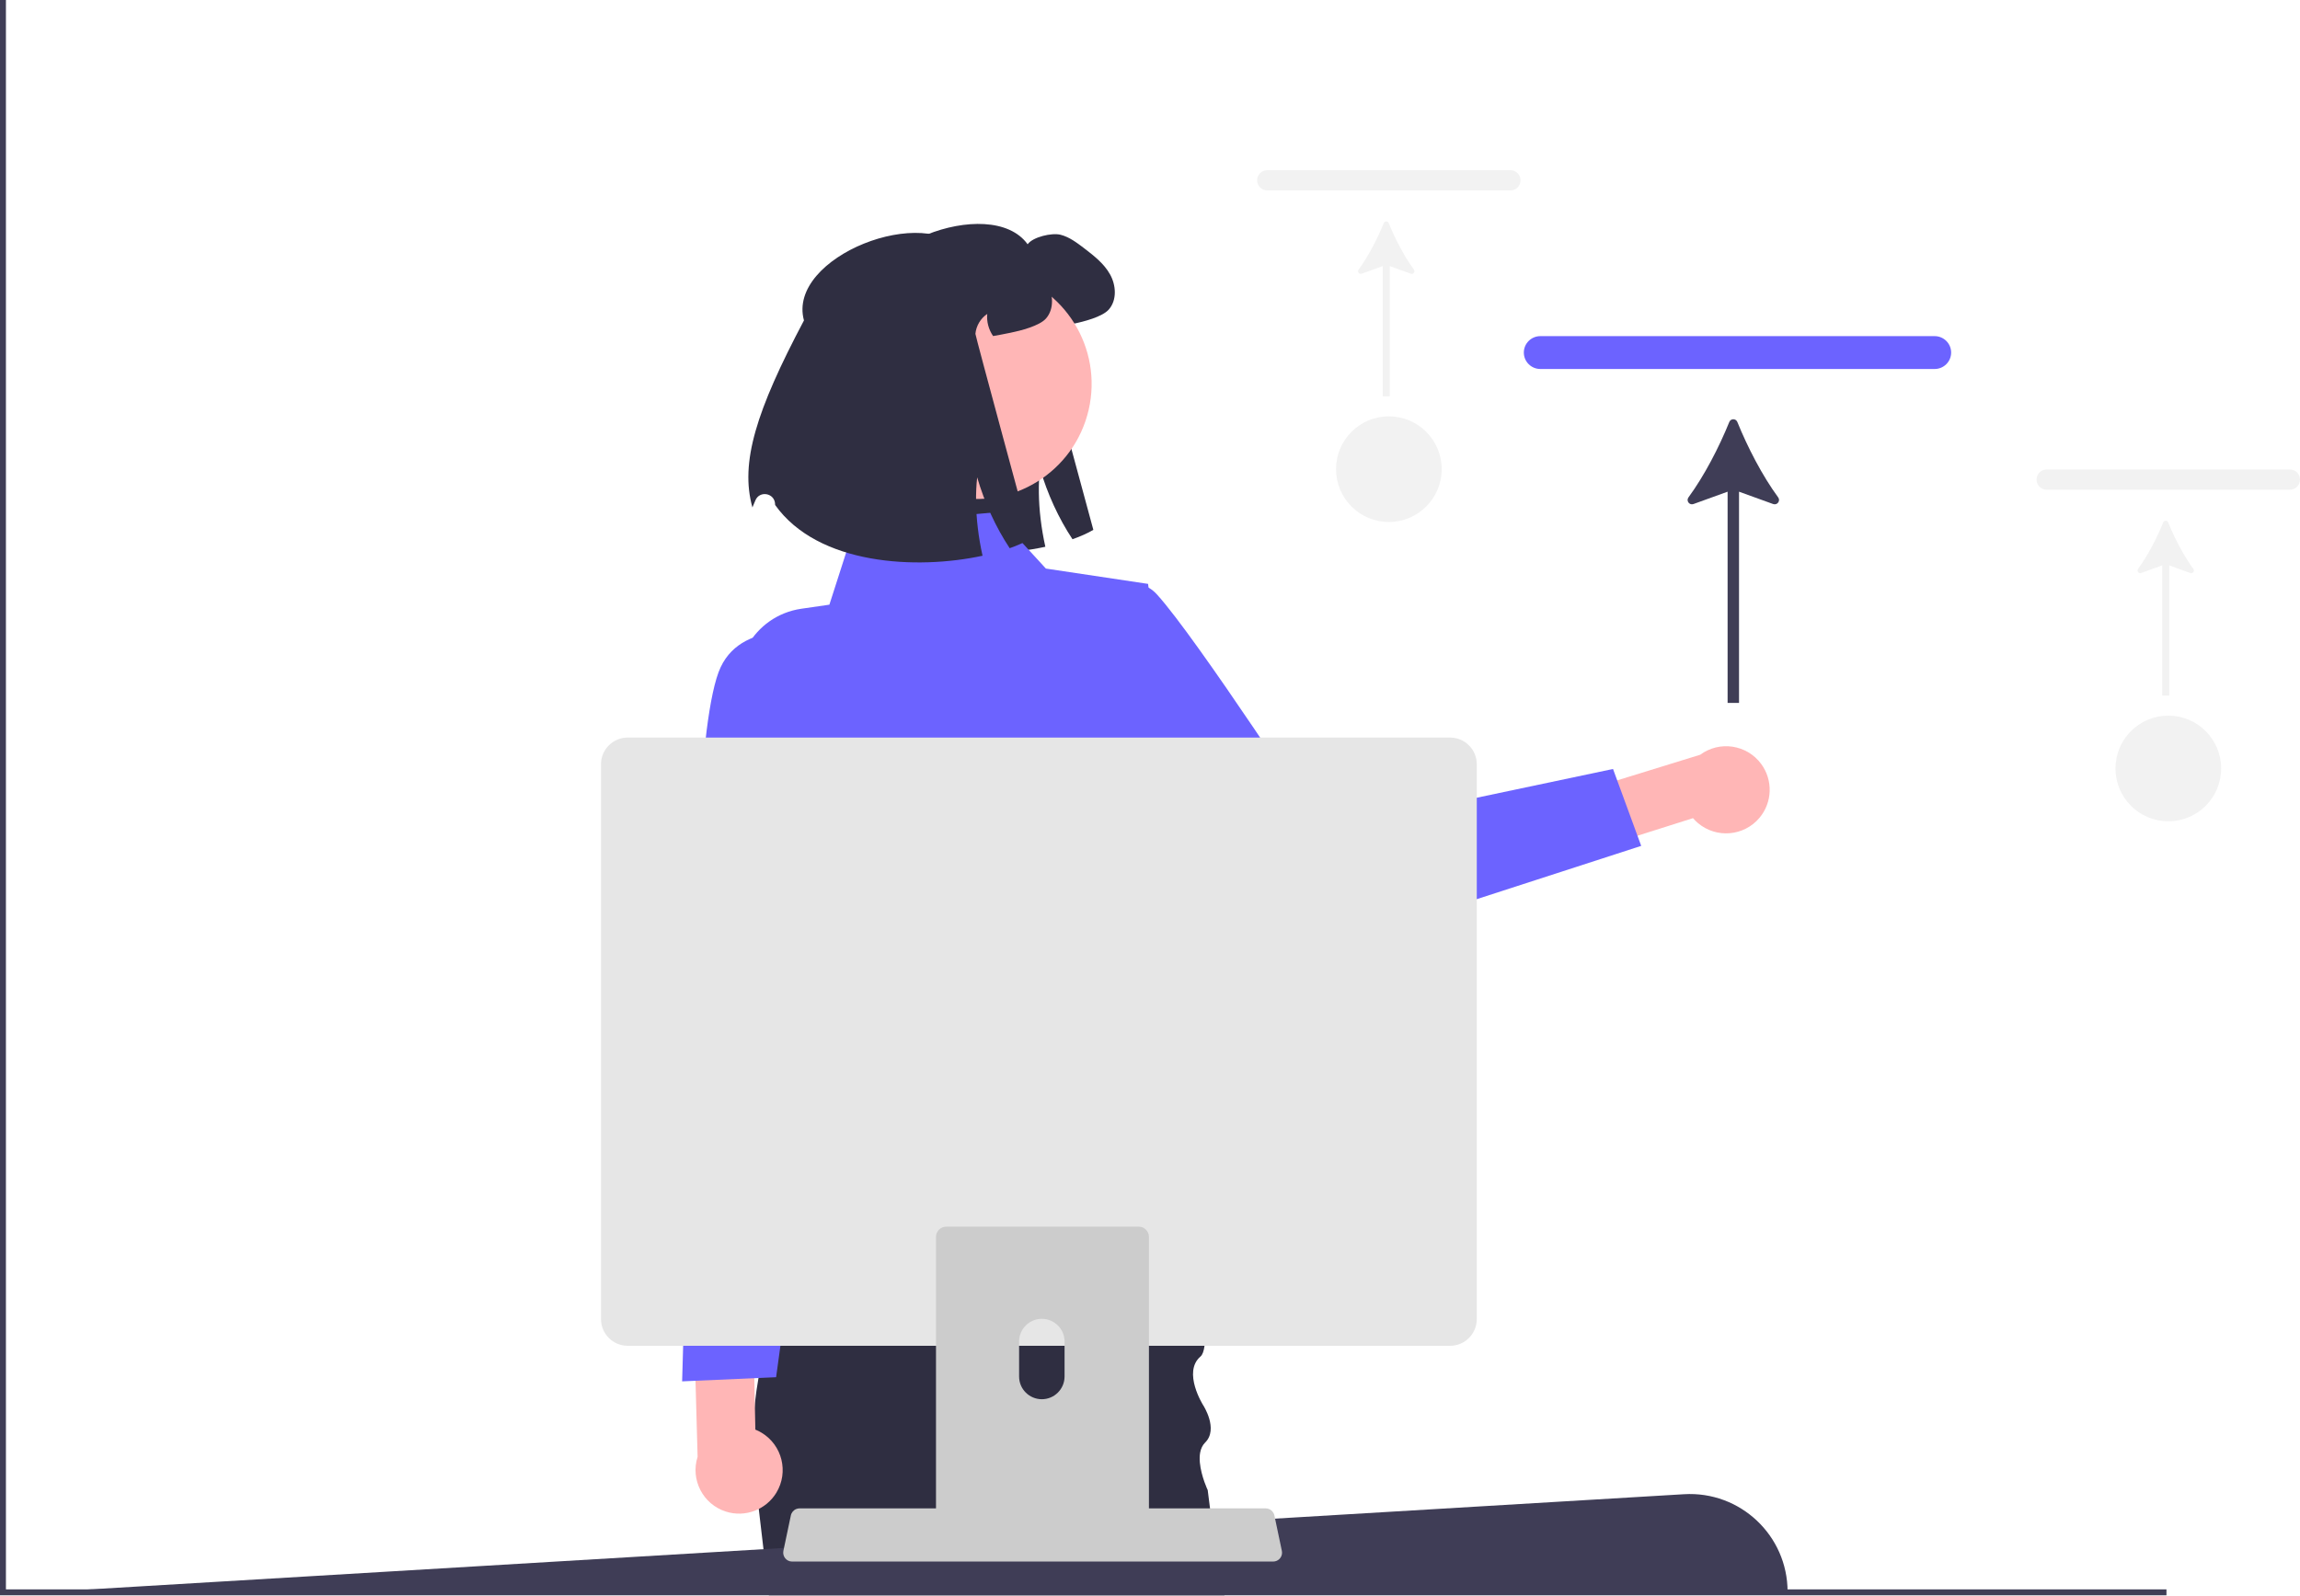
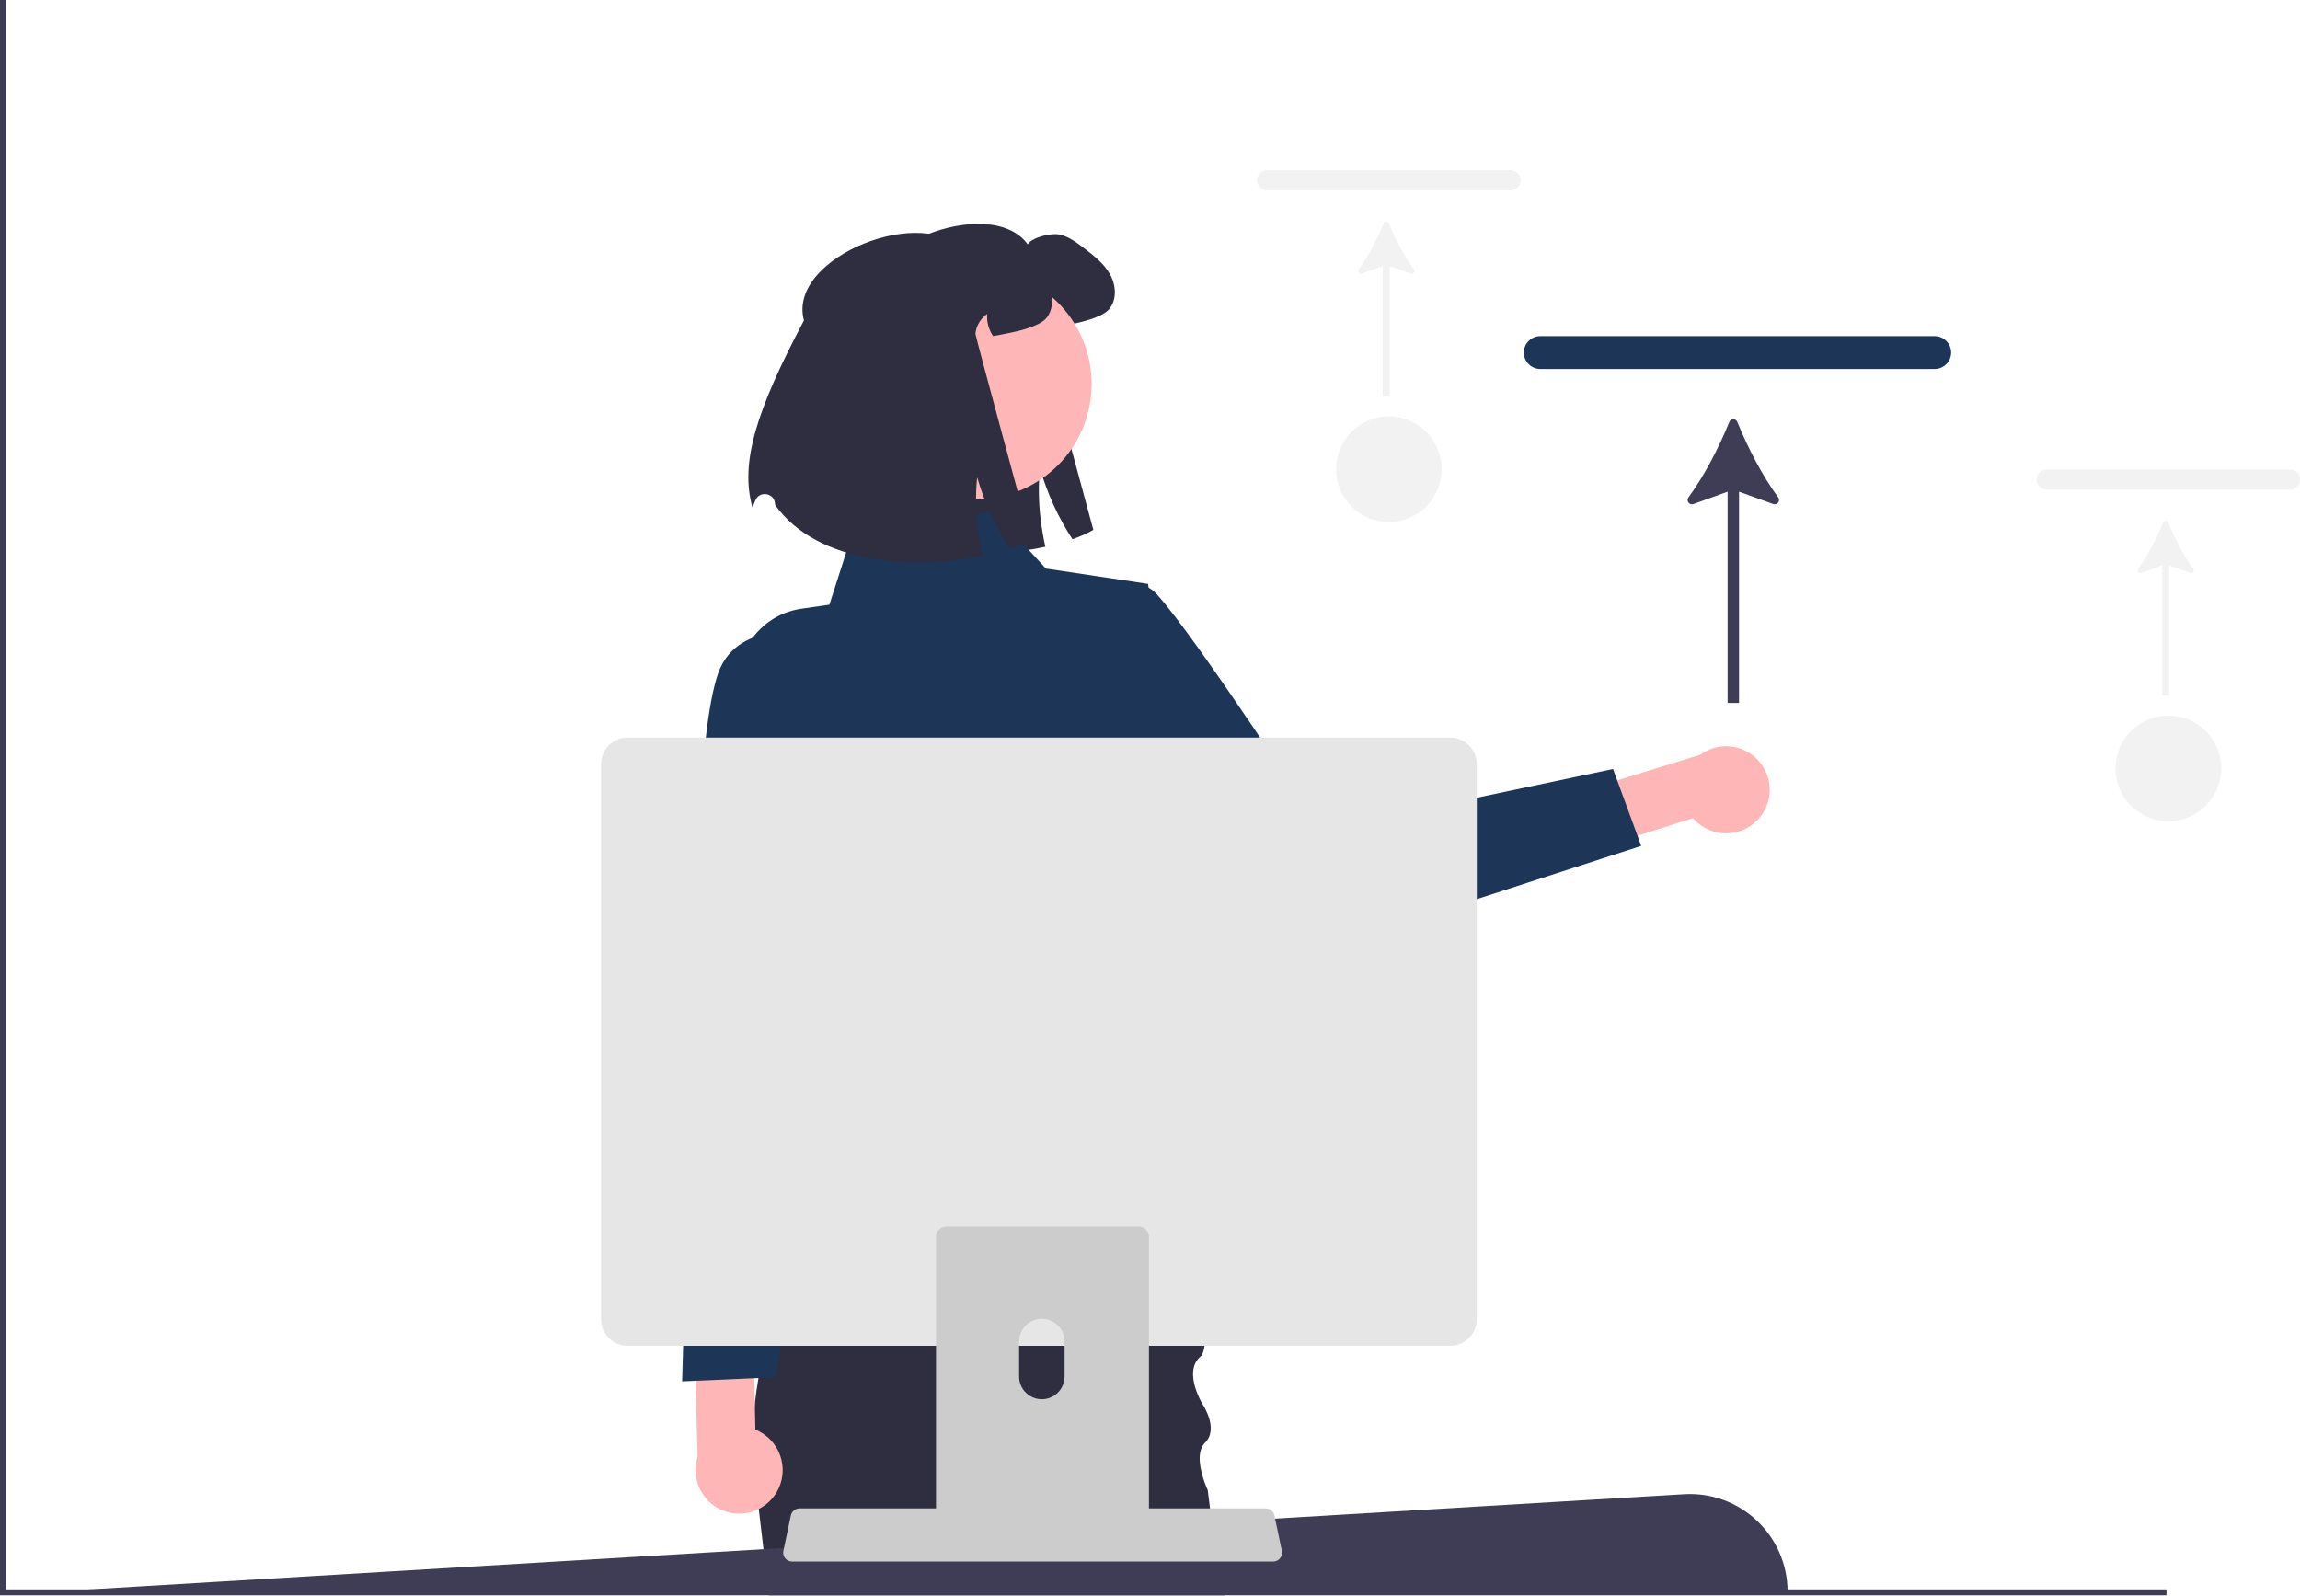
<svg xmlns="http://www.w3.org/2000/svg" width="776.057" height="538.35" viewBox="0 0 776.057 538.35">
  <path d="M292.462,105.107c-5.91-21.549,41.76-40.027,54.278-22.674,1.741-2.467,8.174-3.966,11.125-3.209,2.952,.757,5.434,2.649,7.856,4.48,3.33,2.558,6.781,5.207,8.824,8.885,2.059,3.663,2.376,8.658-.393,11.837-2.195,2.528-8.673,4.162-11.973,4.828-2.301,.469-4.238,.848-5.903,1.12-1.483-2.164-2.24-4.844-1.968-7.462-2.24,1.483-3.754,4.026-3.996,6.72-.045,.56,18.602,69.173,18.602,69.173-1.922,1.135-4.299,2.195-7.038,3.163-4.647-7.008-8.461-15.272-10.974-23.915-.575,5.343-.484,11.14,.212,17.028,.363,3.133,.908,6.282,1.604,9.43-22.159,4.783-55.489,3.209-69.99-17.134-.003-.084-.005-.168-.007-.253-.104-3.807-5.297-4.752-6.687-1.207-.352,.898-.676,1.674-.965,2.292-4.223-15.106,1.241-32.588,17.392-63.103Z" fill="#2f2e41" />
  <path d="M593.672,275.988c-5.243,6.219-14.534,7.009-20.753,1.766-.602-.508-1.163-1.063-1.677-1.661l-69.98,22.165-10.89-17.849,83.309-25.717c6.536-4.822,15.744-3.433,20.566,3.103,4.035,5.469,3.797,12.991-.576,18.194Z" fill="#ffb6b6" />
-   <path d="M345.842,220.601s30.99-34.857,44.49-20.05c13.499,14.807,55.616,79.692,55.616,79.692l98.313-20.742,9.507,25.946-111.63,36.174c-8.392,2.719-17.589-.101-23.014-7.057l-73.282-93.963Z" fill="#6c63ff" />
+   <path d="M345.842,220.601s30.99-34.857,44.49-20.05c13.499,14.807,55.616,79.692,55.616,79.692l98.313-20.742,9.507,25.946-111.63,36.174c-8.392,2.719-17.589-.101-23.014-7.057l-73.282-93.963Z" fill="#1d3557" />
  <path d="M413.15,538.35h-153.71l-.14-1.2-.09-.8-1.32-11.2-1.87-15.95-.72-6.13c-.05-.31-.1-.61-.14-.92-.63-3.99-.99-8-1.12-12-.19-5.5,.06-10.99,.65-16.41v-.03c.32-2.93,.73-5.83,1.24-8.7,.64-3.69,1.41-7.32,2.3-10.87,1.02-4.12,2.18-8.13,3.45-12,1.46-4.53,3.06-8.87,4.71-12.97,.18-.44,.36-.88,.53-1.31l.01-.01c8.7-21.21,18.58-35.7,18.58-35.7h111.98s5.18,22.73,7.75,41.5c.41,2.97,.75,5.83,1,8.49,.45,4.91,.58,9.13,.19,12-.24,1.78-.68,3.04-1.36,3.62-6.16,5.26,.89,16.42,.89,16.42,0,0,5.28,8.07,.68,12.61-.91,.9-1.43,2.06-1.68,3.36-.4,2.15-.05,4.65,.5,6.86,.55,2.22,1.31,4.15,1.73,5.14,.19,.44,.31,.69,.31,.69l.78,6.17,.76,5.94,1.29,10.2,.39,1.8,2.01,9.4,.17,.8,.25,1.2Z" fill="#2f2e41" />
-   <path d="M335.508,172.912l-46.998,4.186-8.662,26.956-9.44,1.367c-16.131,2.336-25.732,19.254-19.464,34.3l8.306,19.939s-12.2,37.658,2.784,53.481l6.377,69.688-14.384,45.941,168.133,5.427-28.639-57.625-.849-35.78s18.301-64.672,1.334-85.242l-6.62-58.51-34.49-5.173-17.387-18.954Z" fill="#6c63ff" />
+   <path d="M335.508,172.912l-46.998,4.186-8.662,26.956-9.44,1.367c-16.131,2.336-25.732,19.254-19.464,34.3l8.306,19.939s-12.2,37.658,2.784,53.481l6.377,69.688-14.384,45.941,168.133,5.427-28.639-57.625-.849-35.78s18.301-64.672,1.334-85.242l-6.62-58.51-34.49-5.173-17.387-18.954Z" fill="#1d3557" />
  <circle cx="329.504" cy="129.561" r="38.825" transform="translate(128.8703 421.2885) rotate(-76.94666)" fill="#ffb6b6" />
  <path d="M271.271,108.134c-5.91-21.549,41.76-40.027,54.278-22.674,1.741-2.467,8.174-3.966,11.125-3.209,2.952,.757,5.434,2.649,7.856,4.48,3.33,2.558,6.781,5.207,8.824,8.885,2.059,3.663,2.376,8.658-.393,11.837-2.195,2.528-8.673,4.162-11.973,4.828-2.301,.469-4.238,.848-5.903,1.12-1.483-2.164-2.24-4.844-1.968-7.462-2.24,1.483-3.754,4.026-3.996,6.72-.045,.56,18.602,69.173,18.602,69.173-1.922,1.135-4.299,2.195-7.038,3.163-4.647-7.008-8.461-15.272-10.974-23.915-.575,5.343-.484,11.14,.212,17.028,.363,3.133,.908,6.282,1.604,9.43-22.159,4.783-55.489,3.209-69.99-17.134-.003-.084-.005-.168-.007-.253-.104-3.807-5.297-4.752-6.687-1.207-.352,.898-.676,1.674-.965,2.292-4.223-15.106,1.241-32.588,17.392-63.103Z" fill="#2f2e41" />
  <path d="M603.16,537.15H81.16l-81,1,568.062-33.914c18.949-1.131,34.938,13.931,34.938,32.914v0Z" fill="#3f3d56" />
  <polygon points="731 536.35 731 538.35 0 538.35 0 0 2 0 2 536.35 731 536.35" fill="#3f3d56" />
-   <path d="M652.783,124.519h-133.052c-3.068,0-5.565-2.487-5.565-5.544s2.497-5.543,5.565-5.543h133.052c3.068,0,5.564,2.486,5.564,5.543s-2.495,5.544-5.564,5.544Z" fill="#6c63ff" />
+   <path d="M652.783,124.519h-133.052c-3.068,0-5.565-2.487-5.565-5.544s2.497-5.543,5.565-5.543h133.052c3.068,0,5.564,2.486,5.564,5.543s-2.495,5.544-5.564,5.544Z" fill="#1d3557" />
  <path d="M586.206,142.4c-.497-1.226-2.215-1.225-2.712,0-3.469,8.552-8.408,18.129-13.78,25.448-.86,1.172,.326,2.738,1.692,2.243l11.515-4.166v71.284h3.855v-71.284l11.52,4.167c1.367,.494,2.552-1.071,1.692-2.243-5.372-7.319-10.311-16.897-13.783-25.449Z" fill="#3f3d56" />
  <path d="M772.627,165.267h-82.03c-1.892,0-3.431-1.534-3.431-3.418s1.539-3.418,3.431-3.418h82.03c1.892,0,3.43,1.533,3.43,3.418s-1.538,3.418-3.43,3.418Z" fill="#f2f2f2" />
  <path d="M731.581,176.291c-.307-.756-1.365-.756-1.672,0-2.139,5.272-5.184,11.177-8.496,15.689-.53,.722,.201,1.688,1.043,1.383l7.099-2.568v43.949h2.377v-43.949l7.102,2.569c.843,.305,1.574-.661,1.043-1.383-3.312-4.512-6.357-10.417-8.497-15.69Z" fill="#f2f2f2" />
  <circle cx="731.625" cy="259.325" r="17.825" fill="#f2f2f2" />
  <path d="M509.627,64.267h-82.03c-1.892,0-3.431-1.534-3.431-3.418s1.539-3.418,3.431-3.418h82.03c1.892,0,3.43,1.533,3.43,3.418s-1.538,3.418-3.43,3.418Z" fill="#f2f2f2" />
  <path d="M468.581,75.291c-.307-.756-1.365-.756-1.672,0-2.139,5.272-5.184,11.177-8.496,15.689-.53,.722,.201,1.688,1.043,1.383l7.099-2.568v43.949h2.377v-43.949l7.102,2.569c.843,.305,1.574-.661,1.043-1.383-3.312-4.512-6.357-10.417-8.497-15.69Z" fill="#f2f2f2" />
  <circle cx="468.625" cy="158.325" r="17.825" fill="#f2f2f2" />
  <path d="M261.968,503.708c4.206-6.962,1.972-16.015-4.99-20.221-.674-.407-1.38-.76-2.111-1.055l-1.476-73.391-20.4-4.583,2.391,87.155c-2.469,7.738,1.803,16.012,9.542,18.481,6.475,2.066,13.522-.575,17.046-6.386Z" fill="#ffb6b6" />
-   <path d="M276.16,214.15s-25-6-33,11-8.681,90.976-8.681,90.976l-4.319,150.024,31.712-1.398,25.288-184.602-11-66Z" fill="#6c63ff" />
+   <path d="M276.16,214.15s-25-6-33,11-8.681,90.976-8.681,90.976l-4.319,150.024,31.712-1.398,25.288-184.602-11-66Z" fill="#1d3557" />
  <g>
    <path d="M264.939,525.845c.563,.706,1.418,1.115,2.32,1.11h162.34c1.65-.002,2.986-1.341,2.984-2.991-0-.205-.022-.409-.064-.609l-2.52-11.97c-.212-.992-.912-1.809-1.86-2.17-.338-.133-.697-.2-1.06-.2h-157.31c-.363-0-.722,.068-1.06,.2-.948,.361-1.648,1.178-1.86,2.17l-2.52,11.97c-.182,.88,.042,1.794,.61,2.49Z" fill="#ccc" />
    <path d="M202.789,257.885v187.26c.004,4.969,4.031,8.996,9,9H489.289c4.969-.004,8.996-4.031,9-9v-187.26c-.012-4.964-4.036-8.984-9-8.99H211.789c-4.964,.006-8.988,4.026-9,8.99Z" fill="#e6e6e6" />
    <path d="M385.24,414.1c-.33-.11-.68-.16-1.03-.16h-64.92c-1.91,0-3.47,1.55-3.47,3.46v102.56h71.85v-102.56c0-1.51-.98-2.85-2.43-3.3Zm-26.04,50.44c-.02,4.24-3.47,7.66-7.71,7.64-4.21-.03-7.61-3.43-7.63-7.64v-11.9c.04-4.23,3.51-7.63,7.74-7.59,4.18,.04,7.56,3.42,7.6,7.59v11.9Z" fill="#ccc" />
  </g>
</svg>
